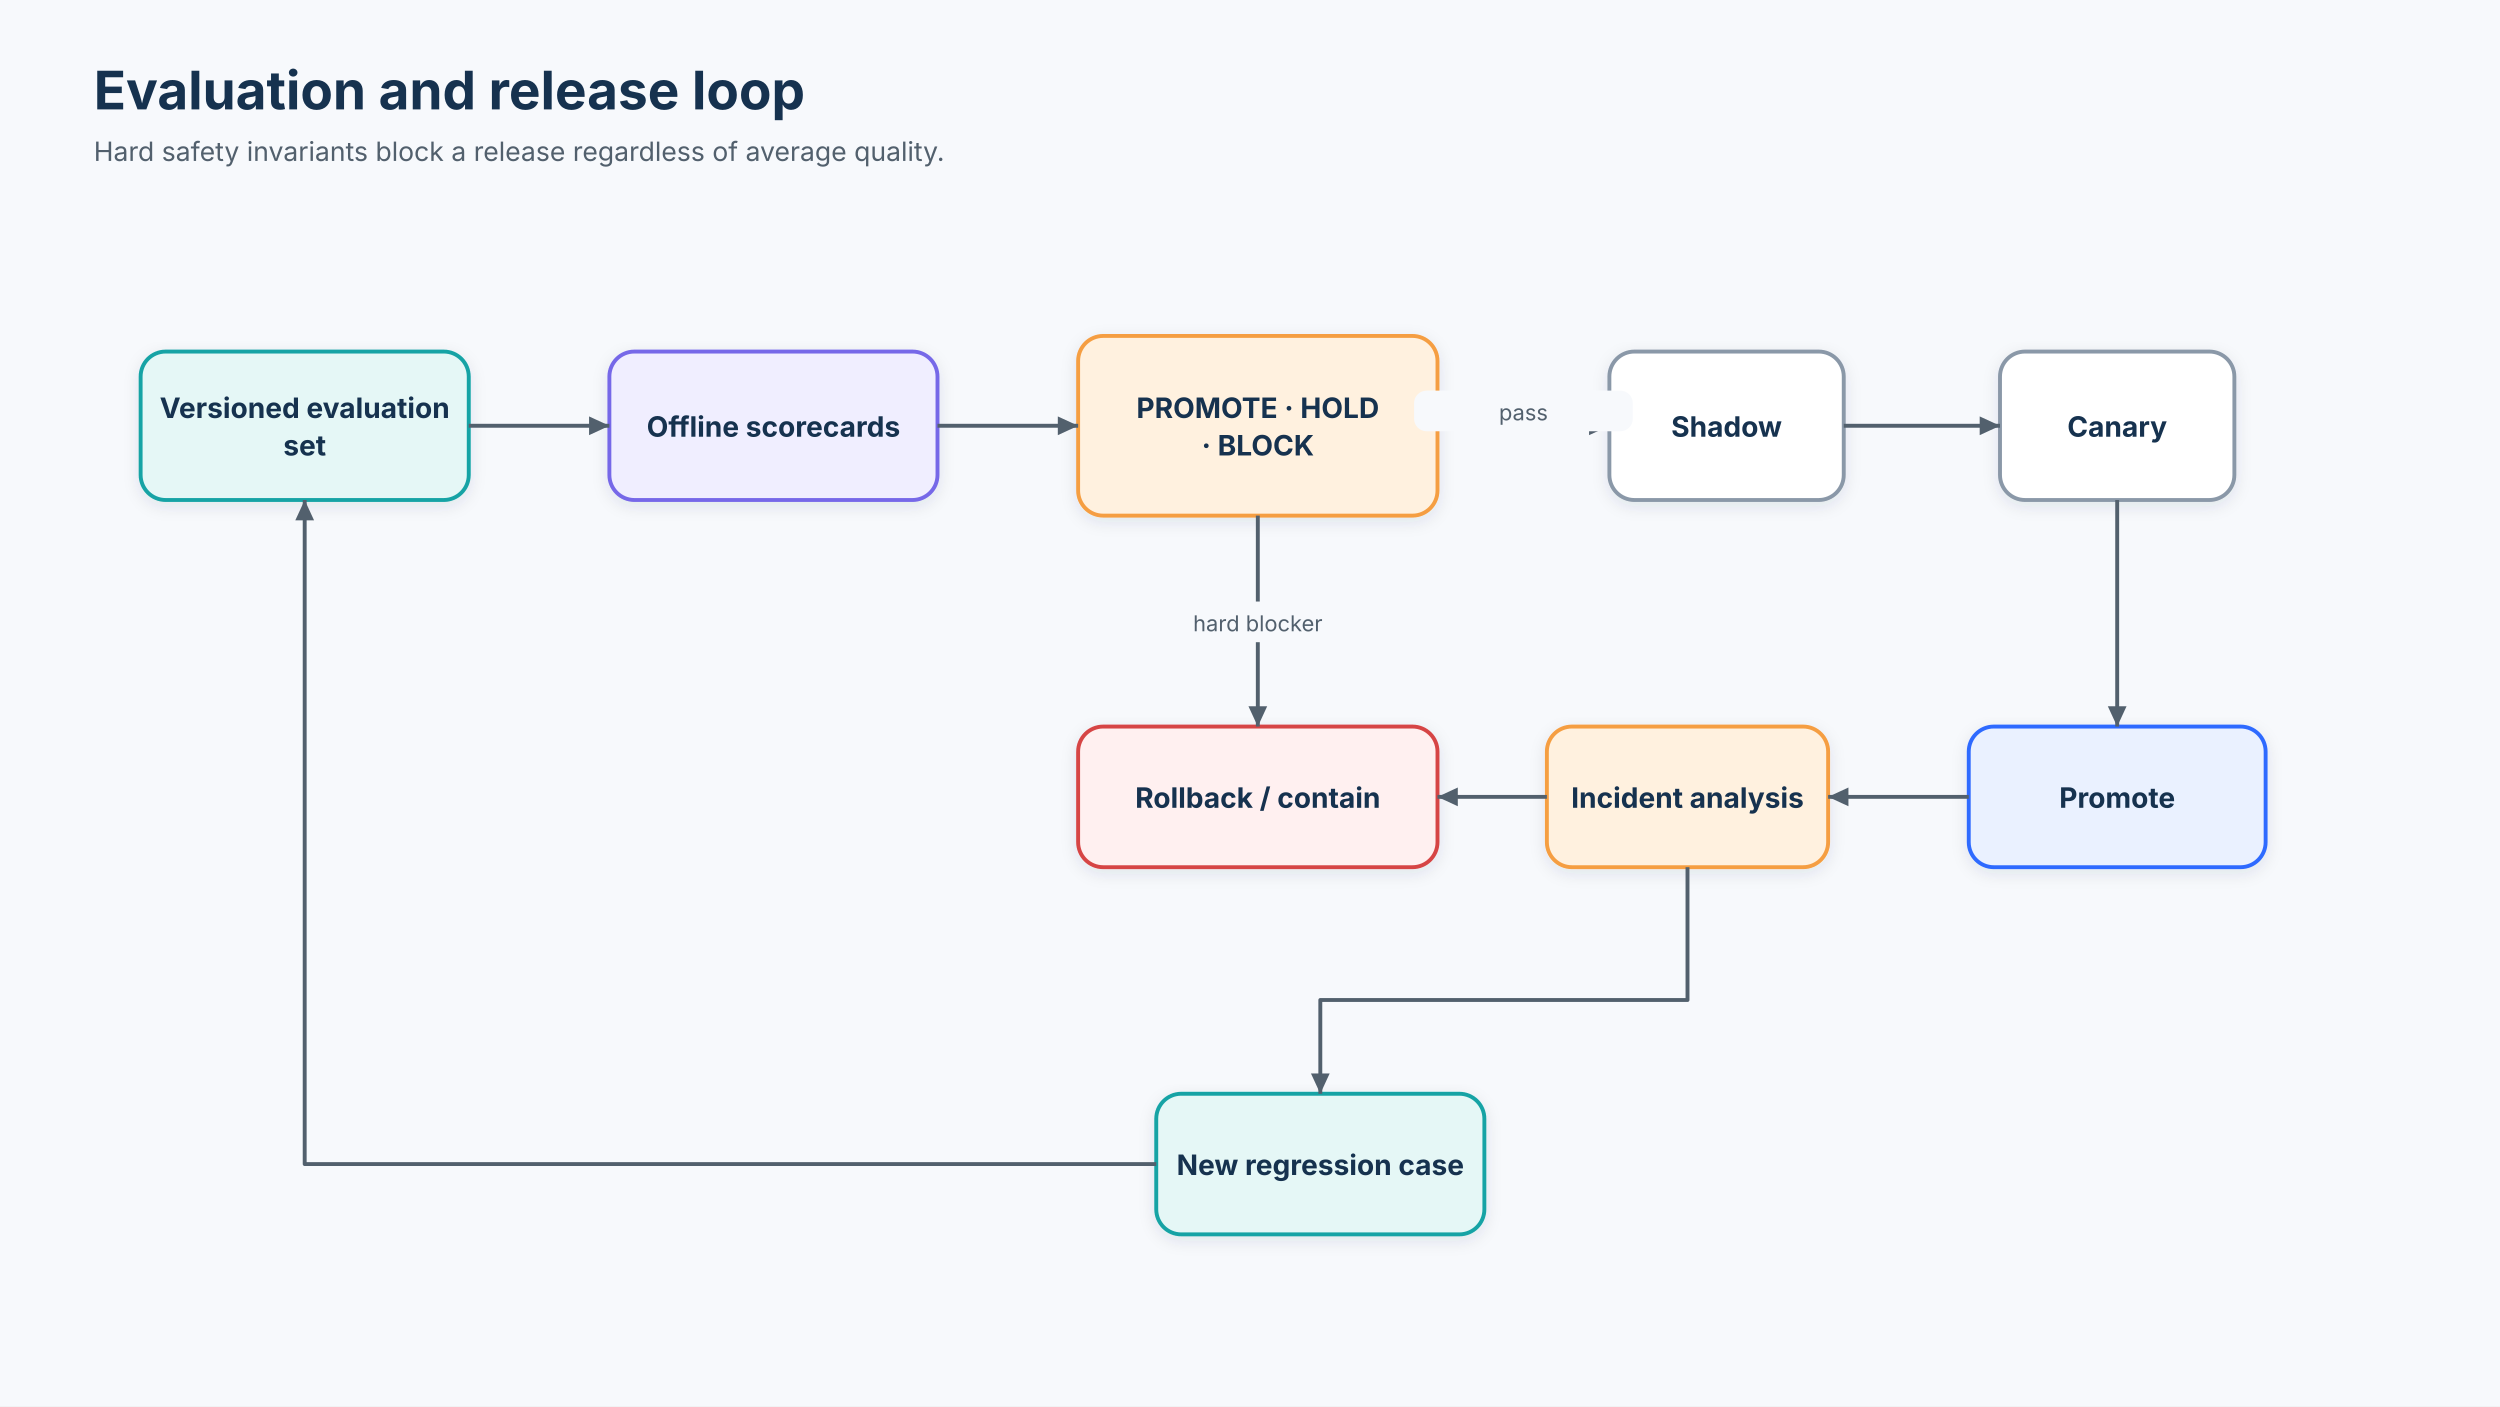
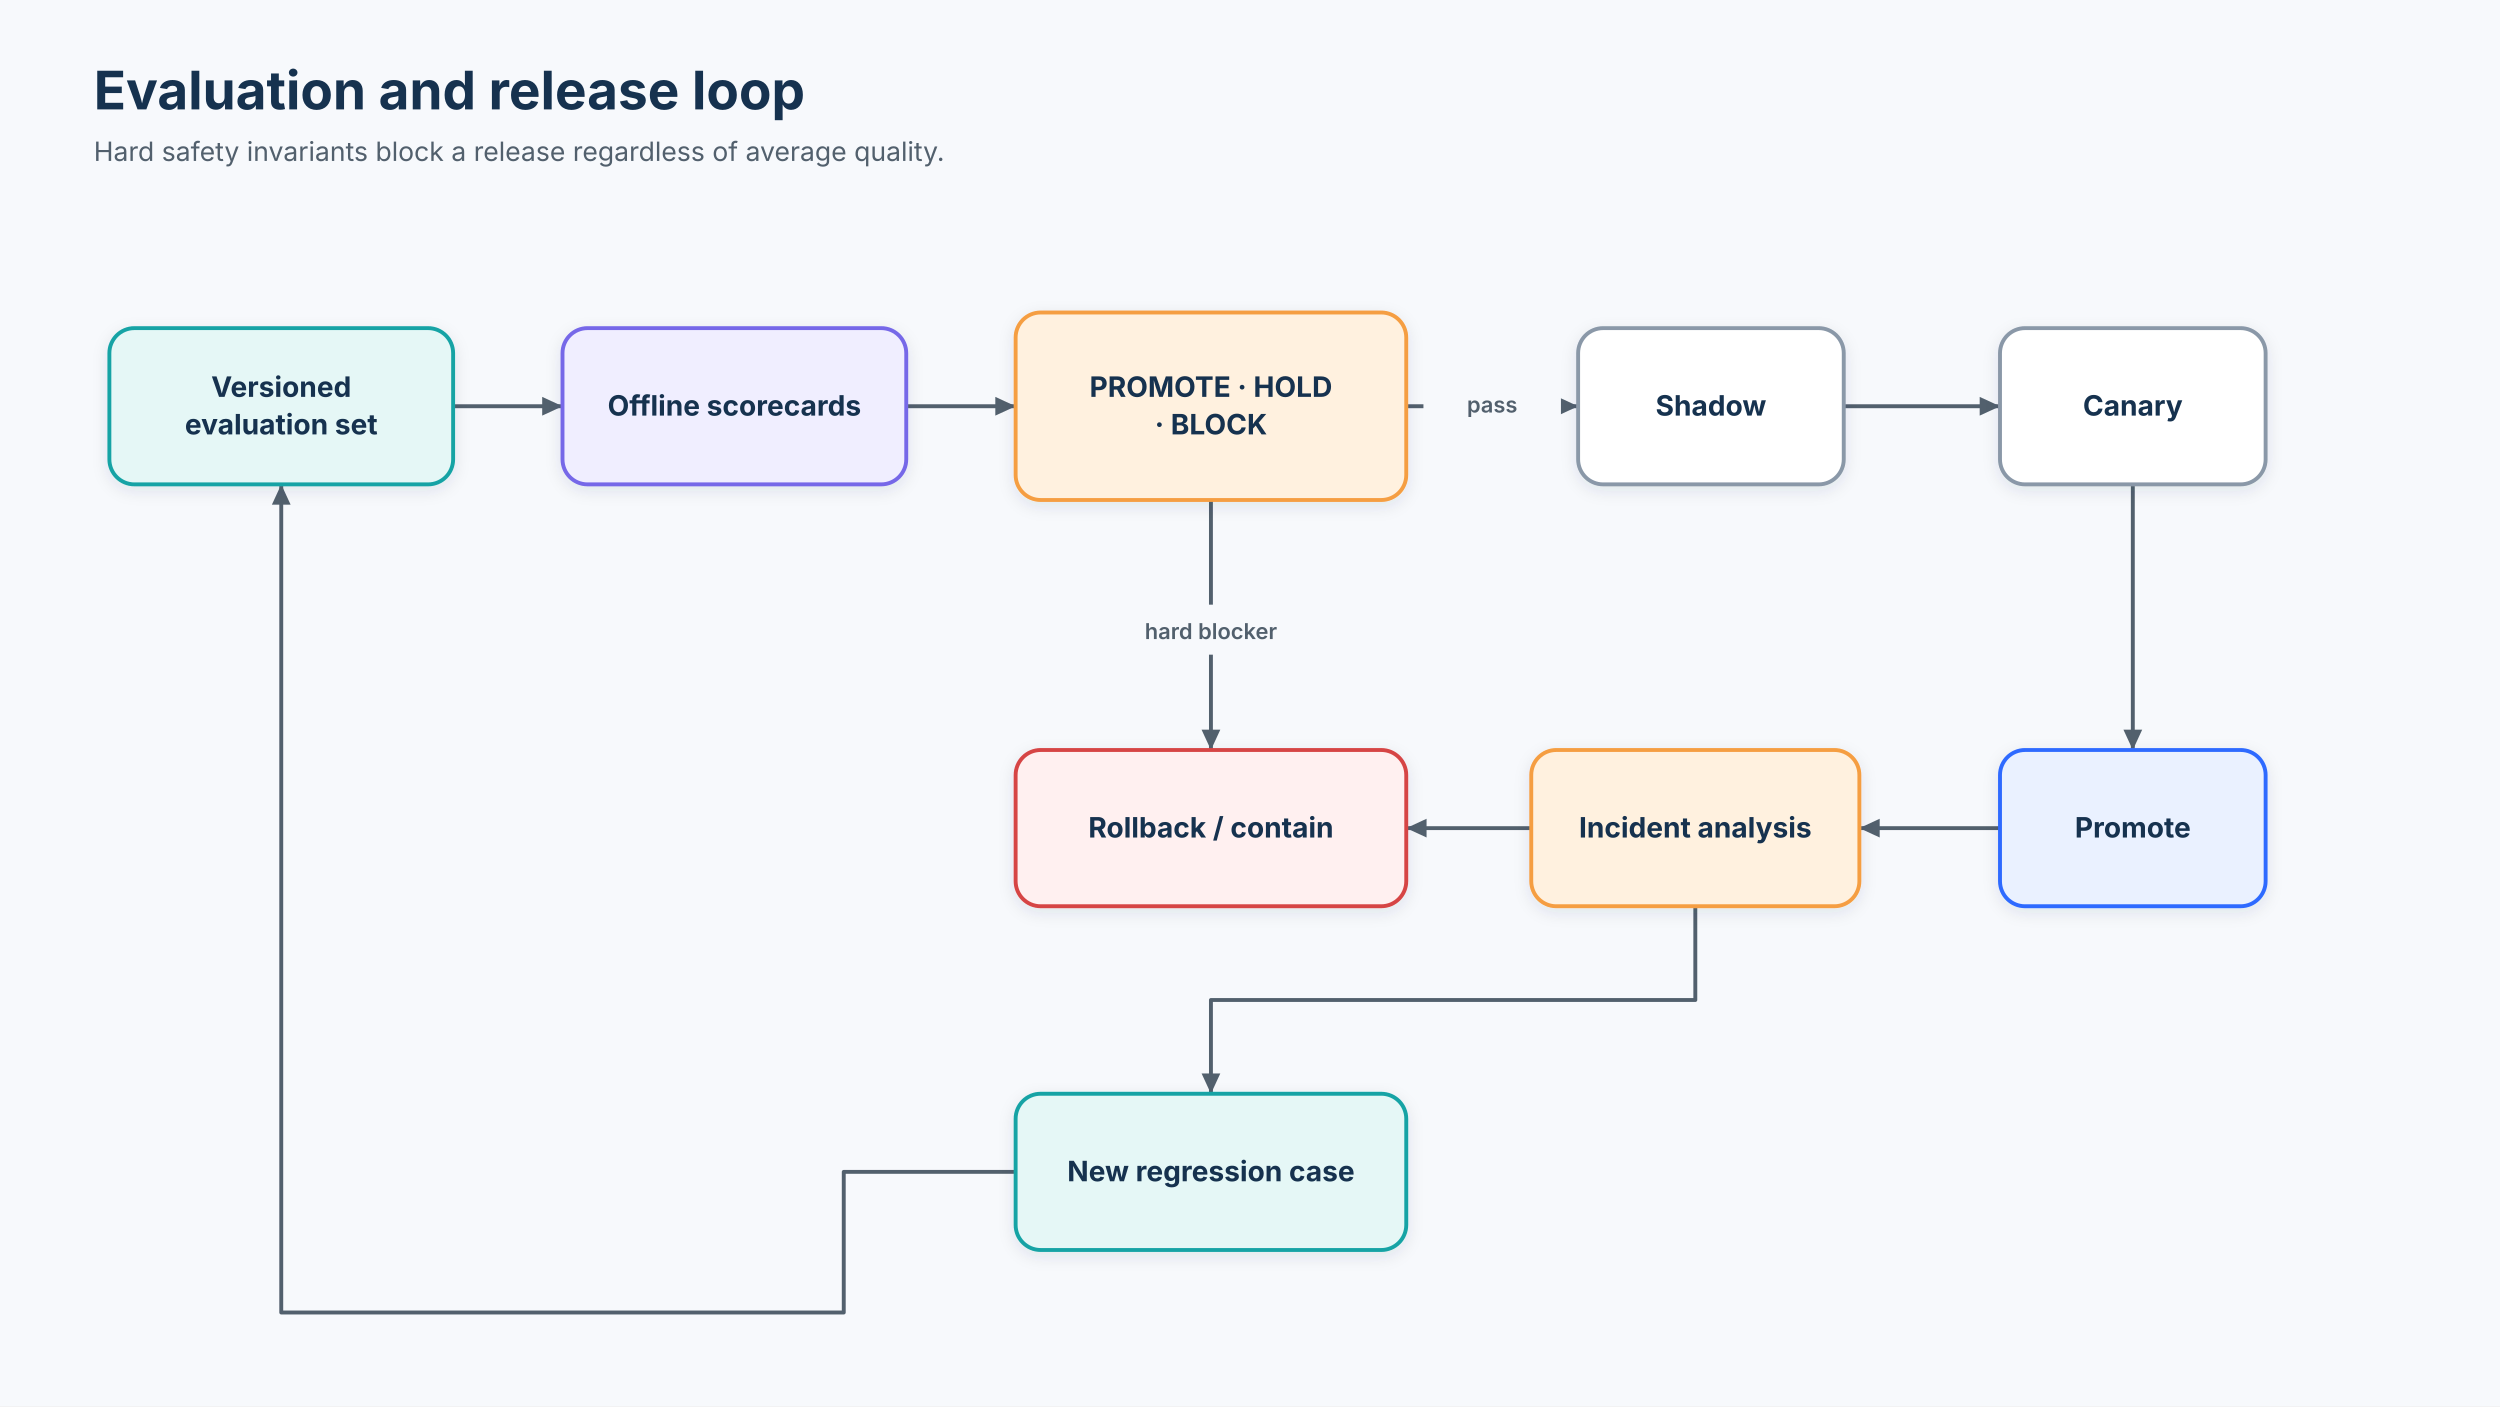
<svg xmlns="http://www.w3.org/2000/svg" width="1600" height="900" viewBox="0 0 1600 900" role="img" aria-labelledby="title desc">
  <defs>
    <filter id="shadow" x="-10%" y="-10%" width="120%" height="130%">
      <feDropShadow dx="0" dy="3" stdDeviation="5" flood-color="#16324F" flood-opacity="0.10" />
    </filter>
  </defs>
  <rect width="100%" height="100%" fill="#F7F9FC" />
-   <text x="60" y="70" font-family="Inter,Arial,sans-serif" font-size="34" font-weight="700" fill="#16324F">Evaluation and release loop</text>
-   <text x="60" y="103" font-family="Inter,Arial,sans-serif" font-size="17" fill="#52606D">Hard safety invariants block a release regardless of average quality.</text>
-   <rect x="90" y="225" width="210" height="95" rx="16" fill="#E5F7F6" stroke="#16A3A5" stroke-width="2.5" filter="url(#shadow)" />
-   <text x="195.0" y="267.5" text-anchor="middle" font-family="Inter,Arial,sans-serif" font-size="18" font-weight="700" fill="#16324F">Versioned evaluation</text>
-   <text x="195.0" y="291.5" text-anchor="middle" font-family="Inter,Arial,sans-serif" font-size="18" font-weight="700" fill="#16324F">set</text>
-   <rect x="390" y="225" width="210" height="95" rx="16" fill="#F0EEFF" stroke="#7667E8" stroke-width="2.5" filter="url(#shadow)" />
-   <text x="495.0" y="279.5" text-anchor="middle" font-family="Inter,Arial,sans-serif" font-size="18" font-weight="700" fill="#16324F">Offline scorecards</text>
-   <rect x="690" y="215" width="230" height="115" rx="16" fill="#FFF1DF" stroke="#F59E42" stroke-width="2.5" filter="url(#shadow)" />
-   <text x="805.0" y="267.5" text-anchor="middle" font-family="Inter,Arial,sans-serif" font-size="18" font-weight="700" fill="#16324F">PROMOTE · HOLD</text>
-   <text x="805.0" y="291.5" text-anchor="middle" font-family="Inter,Arial,sans-serif" font-size="18" font-weight="700" fill="#16324F">· BLOCK</text>
-   <rect x="1030" y="225" width="150" height="95" rx="16" fill="#FFFFFF" stroke="#8A98A8" stroke-width="2.5" filter="url(#shadow)" />
-   <text x="1105.0" y="279.5" text-anchor="middle" font-family="Inter,Arial,sans-serif" font-size="18" font-weight="700" fill="#16324F">Shadow</text>
-   <rect x="1280" y="225" width="150" height="95" rx="16" fill="#FFFFFF" stroke="#8A98A8" stroke-width="2.5" filter="url(#shadow)" />
-   <text x="1355.0" y="279.5" text-anchor="middle" font-family="Inter,Arial,sans-serif" font-size="18" font-weight="700" fill="#16324F">Canary</text>
-   <rect x="1260" y="465" width="190" height="90" rx="16" fill="#EAF1FF" stroke="#2F6BFF" stroke-width="2.5" filter="url(#shadow)" />
-   <text x="1355.0" y="517.0" text-anchor="middle" font-family="Inter,Arial,sans-serif" font-size="18" font-weight="700" fill="#16324F">Promote</text>
-   <rect x="690" y="465" width="230" height="90" rx="16" fill="#FFF0F0" stroke="#D64545" stroke-width="2.5" filter="url(#shadow)" />
-   <text x="805.0" y="517.0" text-anchor="middle" font-family="Inter,Arial,sans-serif" font-size="18" font-weight="700" fill="#16324F">Rollback / contain</text>
-   <rect x="990" y="465" width="180" height="90" rx="16" fill="#FFF1DF" stroke="#F59E42" stroke-width="2.5" filter="url(#shadow)" />
-   <text x="1080.0" y="517.0" text-anchor="middle" font-family="Inter,Arial,sans-serif" font-size="18" font-weight="700" fill="#16324F">Incident analysis</text>
-   <rect x="740" y="700" width="210" height="90" rx="16" fill="#E5F7F6" stroke="#16A3A5" stroke-width="2.5" filter="url(#shadow)" />
-   <text x="845.0" y="752.0" text-anchor="middle" font-family="Inter,Arial,sans-serif" font-size="18" font-weight="700" fill="#16324F">New regression case</text>
-   <path d="M 300 272.5 L 390 272.5" fill="none" stroke="#52606D" stroke-width="2.5" stroke-linejoin="round" />
-   <polygon points="390,272.5 377.0,278.5 377.0,266.5" fill="#52606D" />
-   <path d="M 600 272.5 L 690 272.5" fill="none" stroke="#52606D" stroke-width="2.5" stroke-linejoin="round" />
-   <polygon points="690,272.5 677.0,278.5 677.0,266.5" fill="#52606D" />
-   <path d="M 920 272.5 L 1030 272.5" fill="none" stroke="#52606D" stroke-width="2.5" stroke-linejoin="round" />
-   <polygon points="1030,272.5 1017.0,278.5 1017.0,266.5" fill="#52606D" />
-   <rect x="905" y="250" width="140" height="26" rx="8" fill="#F7F9FC" />
-   <text x="975" y="269" text-anchor="middle" font-family="Inter,Arial,sans-serif" font-size="14" fill="#52606D">pass</text>
-   <path d="M 1180 272.5 L 1280 272.5" fill="none" stroke="#52606D" stroke-width="2.5" stroke-linejoin="round" />
-   <polygon points="1280,272.5 1267.0,278.5 1267.0,266.5" fill="#52606D" />
-   <path d="M 1355.0 320 L 1355.0 465" fill="none" stroke="#52606D" stroke-width="2.5" stroke-linejoin="round" />
-   <polygon points="1355.0,465 1349.0,452.0 1361.0,452.0" fill="#52606D" />
-   <path d="M 805.0 330 L 805.0 465" fill="none" stroke="#52606D" stroke-width="2.5" stroke-linejoin="round" />
-   <polygon points="805.0,465 799.0,452.0 811.0,452.0" fill="#52606D" />
-   <rect x="735" y="385" width="140" height="26" rx="8" fill="#F7F9FC" />
-   <text x="805" y="404" text-anchor="middle" font-family="Inter,Arial,sans-serif" font-size="14" fill="#52606D">hard blocker</text>
-   <path d="M 1260 510.0 L 1170 510.0" fill="none" stroke="#52606D" stroke-width="2.5" stroke-linejoin="round" />
-   <polygon points="1170,510.0 1183.0,504.0 1183.0,516.0" fill="#52606D" />
-   <path d="M 990 510.0 L 920 510.0" fill="none" stroke="#52606D" stroke-width="2.5" stroke-linejoin="round" />
-   <polygon points="920,510.0 933.0,504.0 933.0,516.0" fill="#52606D" />
-   <path d="M 1080.0 555 L 1080 640 L 845 640 L 845.0 700" fill="none" stroke="#52606D" stroke-width="2.5" stroke-linejoin="round" />
-   <polygon points="845.0,700 839.0,687.0 851.0,687.0" fill="#52606D" />
-   <path d="M 740 745.0 L 430 745 L 195 745 L 195.0 320" fill="none" stroke="#52606D" stroke-width="2.5" stroke-linejoin="round" />
-   <polygon points="195.0,320 201.0,333.0 189.0,333.0" fill="#52606D" />
+   <text x="60" y="70" font-family="Inter, Arial, sans-serif" font-size="34" font-weight="700" fill="#16324F">Evaluation and release loop</text>
+   <text x="60" y="103" font-family="Inter, Arial, sans-serif" font-size="17" fill="#52606D">Hard safety invariants block a release regardless of average quality.</text>
+   <path d="M 290 260.0 L 360 260.0" fill="none" stroke="#52606D" stroke-width="2.5" stroke-linecap="round" stroke-linejoin="round" />
+   <polygon points="360,260.0 347.0,266.0 347.0,254.0" fill="#52606D" />
+   <path d="M 580 260.0 L 650 260.0" fill="none" stroke="#52606D" stroke-width="2.5" stroke-linecap="round" stroke-linejoin="round" />
+   <polygon points="650,260.0 637.0,266.0 637.0,254.0" fill="#52606D" />
+   <path d="M 900 260.0 L 1010 260.0" fill="none" stroke="#52606D" stroke-width="2.5" stroke-linecap="round" stroke-linejoin="round" />
+   <polygon points="1010,260.0 997.0,266.0 997.0,254.0" fill="#52606D" />
+   <path d="M 1180 260.0 L 1280 260.0" fill="none" stroke="#52606D" stroke-width="2.5" stroke-linecap="round" stroke-linejoin="round" />
+   <polygon points="1280,260.0 1267.0,266.0 1267.0,254.0" fill="#52606D" />
+   <path d="M 1365.0 310 L 1365.0 480" fill="none" stroke="#52606D" stroke-width="2.5" stroke-linecap="round" stroke-linejoin="round" />
+   <polygon points="1365.0,480 1359.0,467.0 1371.0,467.0" fill="#52606D" />
+   <path d="M 775.0 320 L 775.0 480" fill="none" stroke="#52606D" stroke-width="2.5" stroke-linecap="round" stroke-linejoin="round" />
+   <polygon points="775.0,480 769.0,467.0 781.0,467.0" fill="#52606D" />
+   <path d="M 1280 530.0 L 1190 530.0" fill="none" stroke="#52606D" stroke-width="2.5" stroke-linecap="round" stroke-linejoin="round" />
+   <polygon points="1190,530.0 1203.0,524.0 1203.0,536.0" fill="#52606D" />
+   <path d="M 980 530.0 L 900 530.0" fill="none" stroke="#52606D" stroke-width="2.5" stroke-linecap="round" stroke-linejoin="round" />
+   <polygon points="900,530.0 913.0,524.0 913.0,536.0" fill="#52606D" />
+   <path d="M 1085.0 580 L 1085 640 L 775 640 L 775.0 700" fill="none" stroke="#52606D" stroke-width="2.5" stroke-linecap="round" stroke-linejoin="round" />
+   <polygon points="775.0,700 769.0,687.0 781.0,687.0" fill="#52606D" />
+   <path d="M 650 750.0 L 540 750 L 540 840 L 180 840 L 180.0 310" fill="none" stroke="#52606D" stroke-width="2.5" stroke-linecap="round" stroke-linejoin="round" />
+   <polygon points="180.0,310 186.0,323.0 174.0,323.0" fill="#52606D" />
+   <rect x="70" y="210" width="220" height="100" rx="16" fill="#E5F7F6" stroke="#16A3A5" stroke-width="2.5" filter="url(#shadow)" />
+   <text x="180.0" y="254.0" text-anchor="middle" font-family="Inter, Arial, sans-serif" font-size="18" font-weight="700" fill="#16324F">Versioned</text>
+   <text x="180.0" y="278.0" text-anchor="middle" font-family="Inter, Arial, sans-serif" font-size="18" font-weight="700" fill="#16324F">evaluation set</text>
+   <rect x="360" y="210" width="220" height="100" rx="16" fill="#F0EEFF" stroke="#7667E8" stroke-width="2.5" filter="url(#shadow)" />
+   <text x="470.0" y="266.0" text-anchor="middle" font-family="Inter, Arial, sans-serif" font-size="18" font-weight="700" fill="#16324F">Offline scorecards</text>
+   <rect x="650" y="200" width="250" height="120" rx="16" fill="#FFF1DF" stroke="#F59E42" stroke-width="2.5" filter="url(#shadow)" />
+   <text x="775.0" y="254.0" text-anchor="middle" font-family="Inter, Arial, sans-serif" font-size="18" font-weight="700" fill="#16324F">PROMOTE · HOLD</text>
+   <text x="775.0" y="278.0" text-anchor="middle" font-family="Inter, Arial, sans-serif" font-size="18" font-weight="700" fill="#16324F">· BLOCK</text>
+   <rect x="1010" y="210" width="170" height="100" rx="16" fill="#FFFFFF" stroke="#8A98A8" stroke-width="2.5" filter="url(#shadow)" />
+   <text x="1095.0" y="266.0" text-anchor="middle" font-family="Inter, Arial, sans-serif" font-size="18" font-weight="700" fill="#16324F">Shadow</text>
+   <rect x="1280" y="210" width="170" height="100" rx="16" fill="#FFFFFF" stroke="#8A98A8" stroke-width="2.5" filter="url(#shadow)" />
+   <text x="1365.0" y="266.0" text-anchor="middle" font-family="Inter, Arial, sans-serif" font-size="18" font-weight="700" fill="#16324F">Canary</text>
+   <rect x="650" y="480" width="250" height="100" rx="16" fill="#FFF0F0" stroke="#D64545" stroke-width="2.5" filter="url(#shadow)" />
+   <text x="775.0" y="536.0" text-anchor="middle" font-family="Inter, Arial, sans-serif" font-size="18" font-weight="700" fill="#16324F">Rollback / contain</text>
+   <rect x="980" y="480" width="210" height="100" rx="16" fill="#FFF1DF" stroke="#F59E42" stroke-width="2.5" filter="url(#shadow)" />
+   <text x="1085.0" y="536.0" text-anchor="middle" font-family="Inter, Arial, sans-serif" font-size="18" font-weight="700" fill="#16324F">Incident analysis</text>
+   <rect x="1280" y="480" width="170" height="100" rx="16" fill="#EAF1FF" stroke="#2F6BFF" stroke-width="2.5" filter="url(#shadow)" />
+   <text x="1365.0" y="536.0" text-anchor="middle" font-family="Inter, Arial, sans-serif" font-size="18" font-weight="700" fill="#16324F">Promote</text>
+   <rect x="650" y="700" width="250" height="100" rx="16" fill="#E5F7F6" stroke="#16A3A5" stroke-width="2.5" filter="url(#shadow)" />
+   <text x="775.0" y="756.0" text-anchor="middle" font-family="Inter, Arial, sans-serif" font-size="18" font-weight="700" fill="#16324F">New regression case</text>
+   <rect x="911.0" y="242" width="88" height="32" rx="8" fill="#F7F9FC" />
+   <text x="955" y="264" text-anchor="middle" font-family="Inter, Arial, sans-serif" font-size="14" font-weight="600" fill="#52606D">pass</text>
+   <rect x="719.0" y="387" width="112" height="32" rx="8" fill="#F7F9FC" />
+   <text x="775" y="409" text-anchor="middle" font-family="Inter, Arial, sans-serif" font-size="14" font-weight="600" fill="#52606D">hard blocker</text>
</svg>
